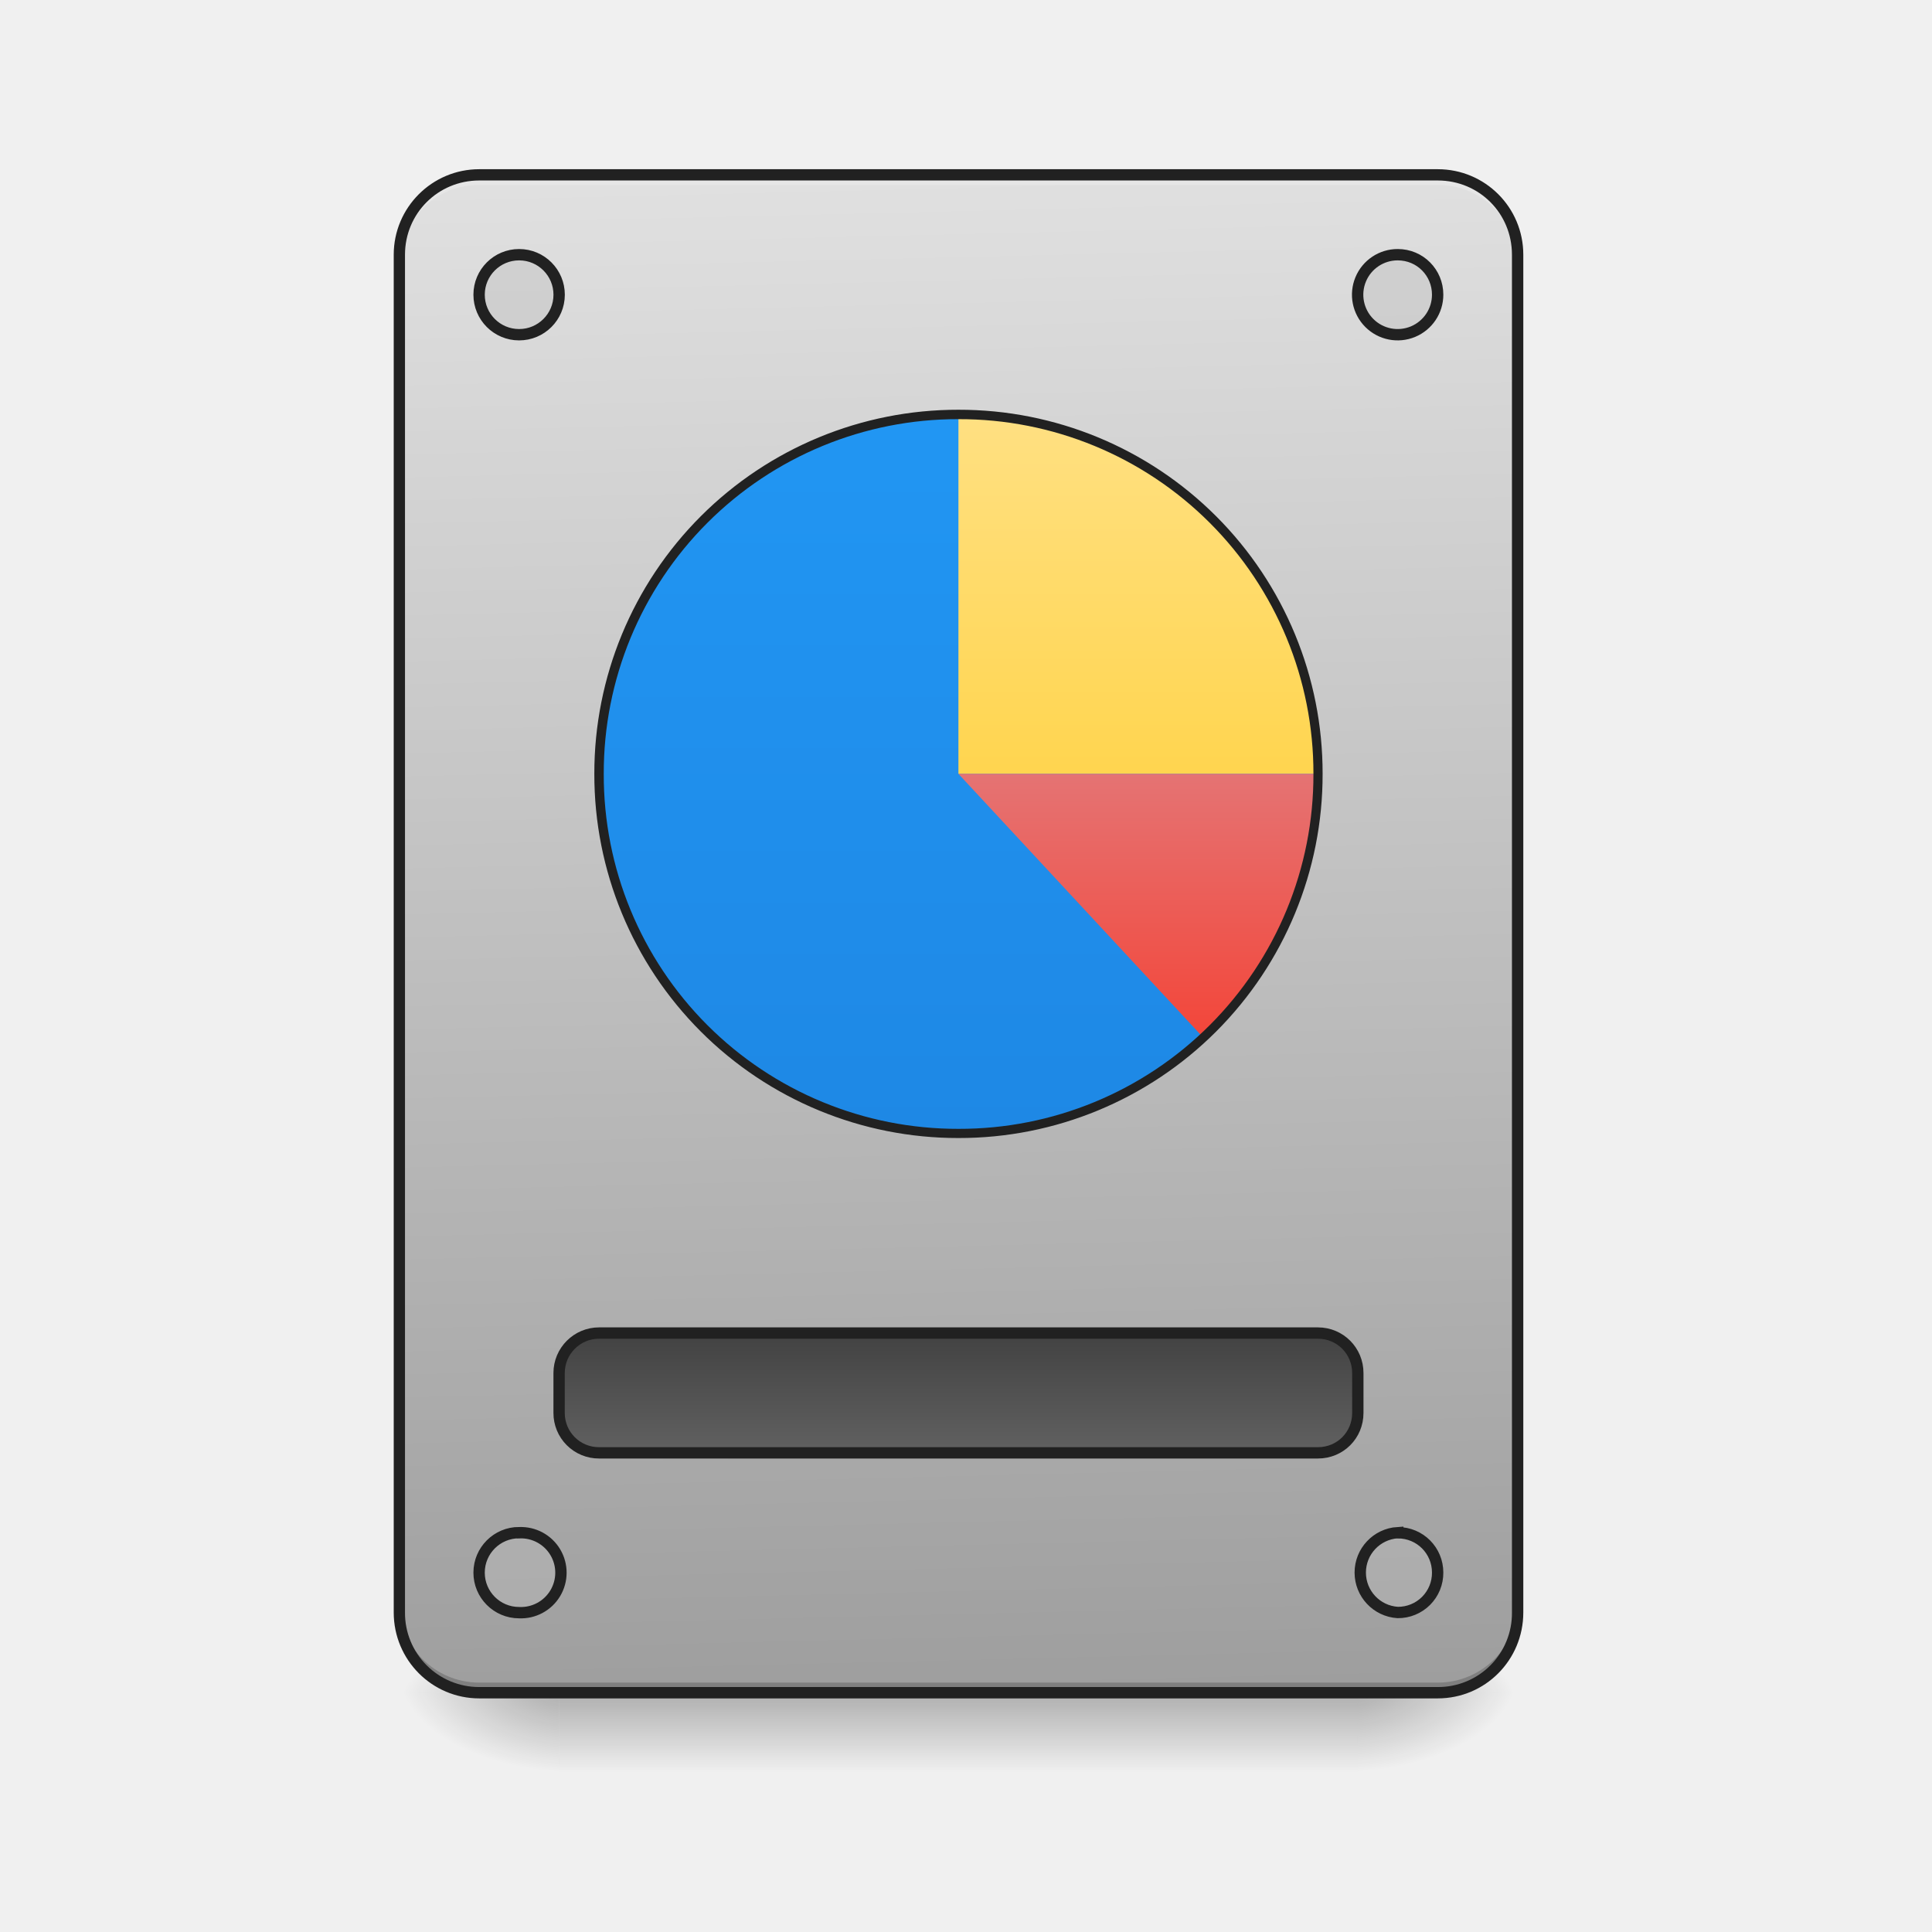
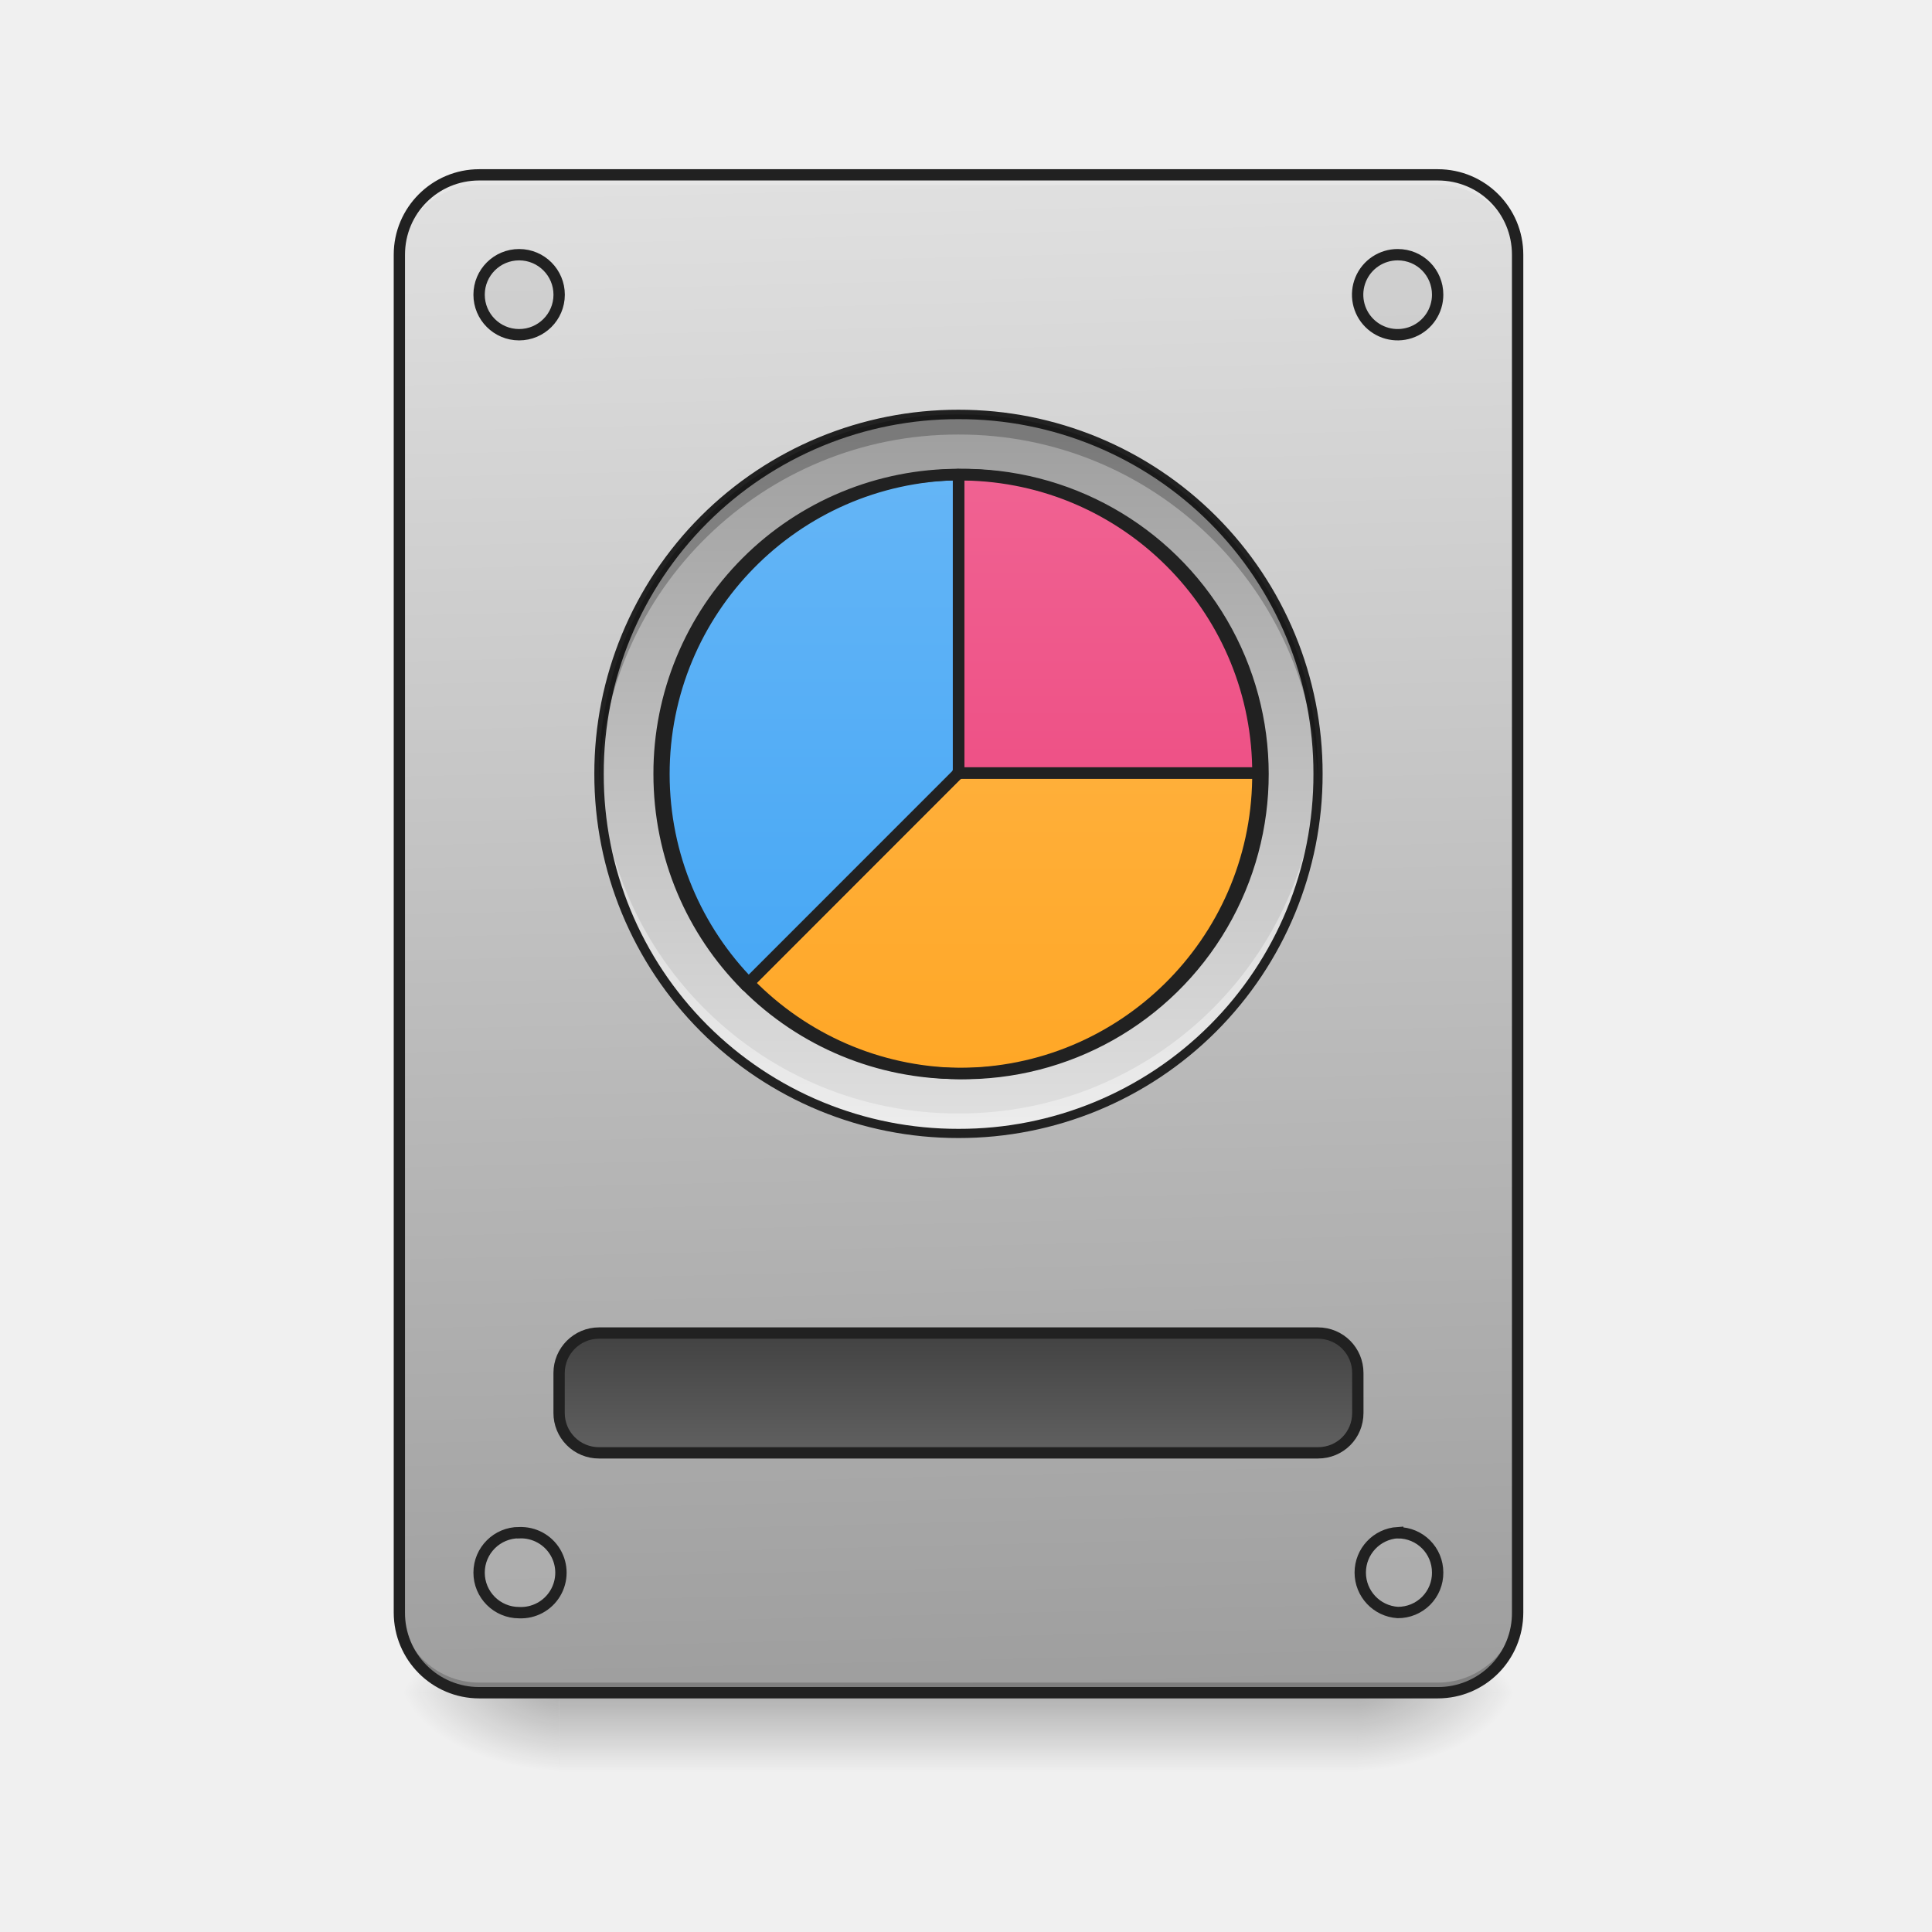
<svg xmlns="http://www.w3.org/2000/svg" width="32" height="32" viewBox="0 0 24 24">
  <defs>
    <linearGradient id="a" gradientUnits="userSpaceOnUse" x1="254" y1="233.5" x2="254" y2="254.667" gradientTransform="matrix(.04688 0 0 .04688 0 10.08)">
      <stop offset="0" stop-opacity=".275" />
      <stop offset="1" stop-opacity="0" />
    </linearGradient>
    <radialGradient id="b" gradientUnits="userSpaceOnUse" cx="450.909" cy="189.579" fx="450.909" fy="189.579" r="21.167" gradientTransform="matrix(0 -.0586 -.10548 0 36.617 47.696)">
      <stop offset="0" stop-opacity=".314" />
      <stop offset=".222" stop-opacity=".275" />
      <stop offset="1" stop-opacity="0" />
    </radialGradient>
    <radialGradient id="c" gradientUnits="userSpaceOnUse" cx="450.909" cy="189.579" fx="450.909" fy="189.579" r="21.167" gradientTransform="matrix(0 .0586 .10548 0 -12.803 -5.646)">
      <stop offset="0" stop-opacity=".314" />
      <stop offset=".222" stop-opacity=".275" />
      <stop offset="1" stop-opacity="0" />
    </radialGradient>
    <radialGradient id="d" gradientUnits="userSpaceOnUse" cx="450.909" cy="189.579" fx="450.909" fy="189.579" r="21.167" gradientTransform="matrix(0 -.0586 .10548 0 -12.803 47.696)">
      <stop offset="0" stop-opacity=".314" />
      <stop offset=".222" stop-opacity=".275" />
      <stop offset="1" stop-opacity="0" />
    </radialGradient>
    <radialGradient id="e" gradientUnits="userSpaceOnUse" cx="450.909" cy="189.579" fx="450.909" fy="189.579" r="21.167" gradientTransform="matrix(0 .0586 -.10548 0 36.617 -5.646)">
      <stop offset="0" stop-opacity=".314" />
      <stop offset=".222" stop-opacity=".275" />
      <stop offset="1" stop-opacity="0" />
    </radialGradient>
-     <linearGradient id="f" gradientUnits="userSpaceOnUse" x1="306.917" y1="-25.792" x2="305.955" y2="-141.415" gradientTransform="matrix(.05651 0 0 .16306 -4.39 25.231)">
+     <linearGradient id="f" gradientUnits="userSpaceOnUse" x1="254" y1="-105.167" x2="254" y2="85.333" gradientTransform="matrix(.04688 0 0 .04688 0 10.08)">
+       <stop offset="0" stop-color="#26a69a" />
+       <stop offset="1" stop-color="#00897b" />
+     </linearGradient>
+     <linearGradient id="g" gradientUnits="userSpaceOnUse" x1="306.917" y1="-25.792" x2="305.955" y2="-141.415" gradientTransform="matrix(.05651 0 0 .16306 -4.39 25.231)">
      <stop offset="0" stop-color="#9e9e9e" />
      <stop offset="1" stop-color="#e0e0e0" />
-     </linearGradient>
-     <linearGradient id="g" gradientUnits="userSpaceOnUse" x1="254" y1="-105.167" x2="254" y2="85.333" gradientTransform="matrix(.04688 0 0 .04688 0 10.08)">
-       <stop offset="0" stop-color="#2196f3" />
-       <stop offset="1" stop-color="#1e88e5" />
    </linearGradient>
    <linearGradient id="h" gradientUnits="userSpaceOnUse" x1="254" y1="159.417" x2="254" y2="191.167" gradientTransform="translate(0 -21.167)">
      <stop offset="0" stop-color="#424242" />
      <stop offset="1" stop-color="#616161" />
    </linearGradient>
    <linearGradient id="i" gradientUnits="userSpaceOnUse" x1="254" y1="-105.167" x2="254" y2="85.333" gradientTransform="matrix(.04688 0 0 .04688 0 10.08)">
-       <stop offset="0" stop-color="#2196f3" />
-       <stop offset="1" stop-color="#1e88e5" />
+       <stop offset="0" stop-color="#9e9e9e" />
+       <stop offset="1" stop-color="#e0e0e0" />
    </linearGradient>
-     <linearGradient id="j" gradientUnits="userSpaceOnUse" x1="1120" y1="775.118" x2="1120" y2="415.118" gradientTransform="scale(.0124)">
-       <stop offset="0" stop-color="#ffd54f" />
-       <stop offset="1" stop-color="#ffe082" />
+     <linearGradient id="j" gradientUnits="userSpaceOnUse" x1="254" y1="-89.292" x2="254" y2="69.458" gradientTransform="matrix(.04688 0 0 .04688 0 10.098)">
+       <stop offset="0" stop-color="#64b5f6" />
+       <stop offset="1" stop-color="#42a5f5" />
    </linearGradient>
-     <linearGradient id="k" gradientUnits="userSpaceOnUse" x1="1040" y1="495.117" x2="1040" y2="775.117" gradientTransform="matrix(.0124 0 0 -.0124 0 19.228)">
-       <stop offset="0" stop-color="#f44336" />
-       <stop offset="1" stop-color="#e57373" />
+     <linearGradient id="k" gradientUnits="userSpaceOnUse" x1="959.988" y1="1075.118" x2="959.988" y2="475.118" gradientTransform="matrix(.0124 0 0 .0124 0 .02)">
+       <stop offset="0" stop-color="#ec407a" />
+       <stop offset="1" stop-color="#f06292" />
+     </linearGradient>
+     <linearGradient id="l" gradientUnits="userSpaceOnUse" x1="959.988" y1="1075.118" x2="959.988" y2="475.118" gradientTransform="matrix(.0124 0 0 .0124 0 .02)">
+       <stop offset="0" stop-color="#ffa726" />
+       <stop offset="1" stop-color="#ffb74d" />
    </linearGradient>
  </defs>
  <path d="M6.945 21.027h9.922v.993H6.945zm0 0" fill="url(#a)" />
  <path d="M16.867 21.027h1.985v-.996h-1.985zm0 0" fill="url(#b)" />
  <path d="M6.945 21.027H4.961v.993h1.984zm0 0" fill="url(#c)" />
  <path d="M6.945 21.027H4.961v-.996h1.984zm0 0" fill="url(#d)" />
  <path d="M16.867 21.027h1.985v.993h-1.985zm0 0" fill="url(#e)" />
-   <path d="M5.953 2.172H17.86c.551 0 .993.445.993.992v16.867c0 .551-.442.996-.993.996H5.953a.994.994 0 0 1-.992-.996V3.164c0-.547.445-.992.992-.992zm0 0" fill="url(#f)" />
+   <path d="M11.906 5.148c2.469 0 4.465 2 4.465 4.465a4.461 4.461 0 0 1-4.465 4.465 4.464 4.464 0 0 1-4.465-4.465c0-2.465 2-4.465 4.465-4.465zm0 0" fill="url(#f)" />
+   <path d="M5.953 2.172H17.86c.551 0 .993.445.993.992v16.867c0 .551-.442.996-.993.996H5.953a.994.994 0 0 1-.992-.996V3.164c0-.547.445-.992.992-.992zm0 0" fill="url(#g)" />
  <path d="M5.953 21.027a.992.992 0 0 1-.992-.996v-.12c0 .546.441.991.992.991H17.86c.551 0 .993-.445.993-.992v.121c0 .551-.442.996-.993.996zm0 0" fill-opacity=".196" />
  <path d="M5.953 2.172a.989.989 0 0 0-.992.992v.125c0-.55.441-.992.992-.992H17.86c.551 0 .993.441.993.992v-.125a.989.989 0 0 0-.993-.992zm0 0" fill="#e6e6e6" fill-opacity=".937" />
  <path d="M5.953 2.102c-.586 0-1.062.476-1.062 1.062v16.867c0 .59.476 1.067 1.062 1.067H17.86c.59 0 1.063-.477 1.063-1.067V3.164c0-.586-.473-1.062-1.063-1.062zm0 .14H17.86c.516 0 .922.41.922.922v16.867a.917.917 0 0 1-.922.926H5.953a.92.92 0 0 1-.922-.926V3.164c0-.512.41-.922.922-.922zm0 0" fill="#212121" />
-   <path d="M11.906 5.148c2.469 0 4.465 2 4.465 4.465a4.461 4.461 0 0 1-4.465 4.465 4.464 4.464 0 0 1-4.465-4.465c0-2.465 2-4.465 4.465-4.465zm0 0" fill="url(#g)" />
  <path d="M158.735 138.216h190.482c5.916 0 10.582 4.75 10.582 10.583v10.582c0 5.916-4.666 10.582-10.582 10.582H158.735a10.544 10.544 0 0 1-10.582-10.582v-10.582c0-5.833 4.75-10.583 10.582-10.583zm0 0" transform="matrix(.04688 0 0 .04688 0 10.08)" fill="url(#h)" stroke-width="3" stroke-linecap="round" stroke="#212121" />
  <path d="M6.45 3.164a.497.497 0 1 1-.002.994.497.497 0 0 1 .001-.994zm0 0M17.363 3.164c.278 0 .496.223.496.496a.497.497 0 1 1-.496-.496zm0 0M17.363 19.04c.278 0 .496.222.496.495a.492.492 0 0 1-.496.496.497.497 0 0 1 0-.992zm0 0M6.45 19.04a.497.497 0 1 1-.002.993.497.497 0 0 1 .001-.994zm0 0" fill="#bdbdbd" fill-opacity=".392" stroke-width=".141" stroke-linecap="round" stroke="#212121" />
  <path d="M11.906 5.148c2.469 0 4.465 2 4.465 4.465a4.461 4.461 0 0 1-4.465 4.465 4.464 4.464 0 0 1-4.465-4.465c0-2.465 2-4.465 4.465-4.465zm0 0" fill="url(#i)" />
-   <path d="M11.906 5.148v4.465h4.465a4.454 4.454 0 0 0-4.465-4.465zm0 0" fill="url(#j)" />
-   <path d="M11.906 9.613l3.043 3.278a4.465 4.465 0 0 0 1.422-3.278zm0 0" fill="url(#k)" />
+   <path d="M11.906 5.914a3.708 3.708 0 0 0-3.719 3.719c0 1.027.41 1.957 1.083 2.629l2.636-2.637h-.008v-.004h.008zm0 0" fill="url(#j)" />
+   <path d="M11.91 5.914v3.707l.004-.008v.004l-.004.004h3.719a3.713 3.713 0 0 0-3.719-3.707zm0 0" fill="url(#k)" />
+   <path d="M11.91 9.625v.008h-.004v-.008L9.27 12.262a3.707 3.707 0 0 0 2.636 1.093 3.714 3.714 0 0 0 3.723-3.722v-.008zm0 0" fill="url(#l)" />
+   <path d="M11.906 14.078a4.454 4.454 0 0 1-4.46-4.59 4.453 4.453 0 0 0 4.46 4.344 4.457 4.457 0 0 0 4.465-4.344v.125a4.451 4.451 0 0 1-4.465 4.465zm0 0" fill="#fff" fill-opacity=".392" />
  <path d="M11.906 5.09a4.516 4.516 0 0 0-4.523 4.523 4.516 4.516 0 0 0 4.523 4.524 4.516 4.516 0 0 0 4.524-4.524 4.516 4.516 0 0 0-4.524-4.523zm0 .117a4.397 4.397 0 0 1 4.41 4.406 4.398 4.398 0 0 1-4.41 4.41A4.397 4.397 0 0 1 7.5 9.613a4.396 4.396 0 0 1 4.406-4.406zm0 0" fill="#212121" />
+   <path d="M11.906 5.148a4.456 4.456 0 0 0-4.465 4.465c0 .043 0 .082.004.125a4.453 4.453 0 0 1 4.461-4.34 4.456 4.456 0 0 1 4.465 4.34v-.125a4.454 4.454 0 0 0-4.465-4.465zm0 0" fill-opacity=".235" />
+   <path d="M11.906 5.895a3.721 3.721 0 1 1 .004 7.441 3.721 3.721 0 0 1-.004-7.441zm0 0" fill="none" stroke-width=".141" stroke-linecap="round" stroke-linejoin="round" stroke="#212121" />
+   <path d="M11.906 5.824a3.783 3.783 0 0 0-3.789 3.79c0 1.046.418 1.991 1.102 2.679.011.012.031.02.05.02a.072.072 0 0 0 .047-.02l2.641-2.64s.004-.005.004-.008c0 0 .004 0 .004-.004a.066.066 0 0 0 .012-.04V5.896a.07.07 0 0 0-.07-.07zm-.07.145v3.597c-.004.004-.004.008-.008.016L9.27 12.141a3.648 3.648 0 0 1-1.012-2.528c0-2 1.59-3.61 3.578-3.644zm0 0" fill="#212121" />
+   <path d="M11.91 5.824a.07.07 0 0 0-.07.07v3.68l.02-.02a.072.072 0 0 0-.02.063.076.076 0 0 0 .02.035c.003 0 .003.004.003.004a.075.075 0 0 0 .047.016h3.719c.02 0 .035-.008.05-.02a.074.074 0 0 0 .02-.05 3.783 3.783 0 0 0-3.789-3.778zm.07.145a3.633 3.633 0 0 1 3.575 3.562H11.98zm0 0" fill="#212121" />
+   <path d="M11.91 9.535a.116.116 0 0 0-.039.008c0 .004-.004.004-.004.004-.004.004-.008.004-.012.008L9.22 12.19a.073.073 0 0 0 0 .102 3.787 3.787 0 0 0 2.687 1.113A3.784 3.784 0 0 0 15.7 9.613v-.008a.07.07 0 0 0-.07-.07zm.035.14h3.61a3.64 3.64 0 0 1-3.649 3.59c-.988 0-1.879-.39-2.535-1.023L11.93 9.68c.004 0 .011-.004.015-.004zm0 0" fill="#212121" />
</svg>
